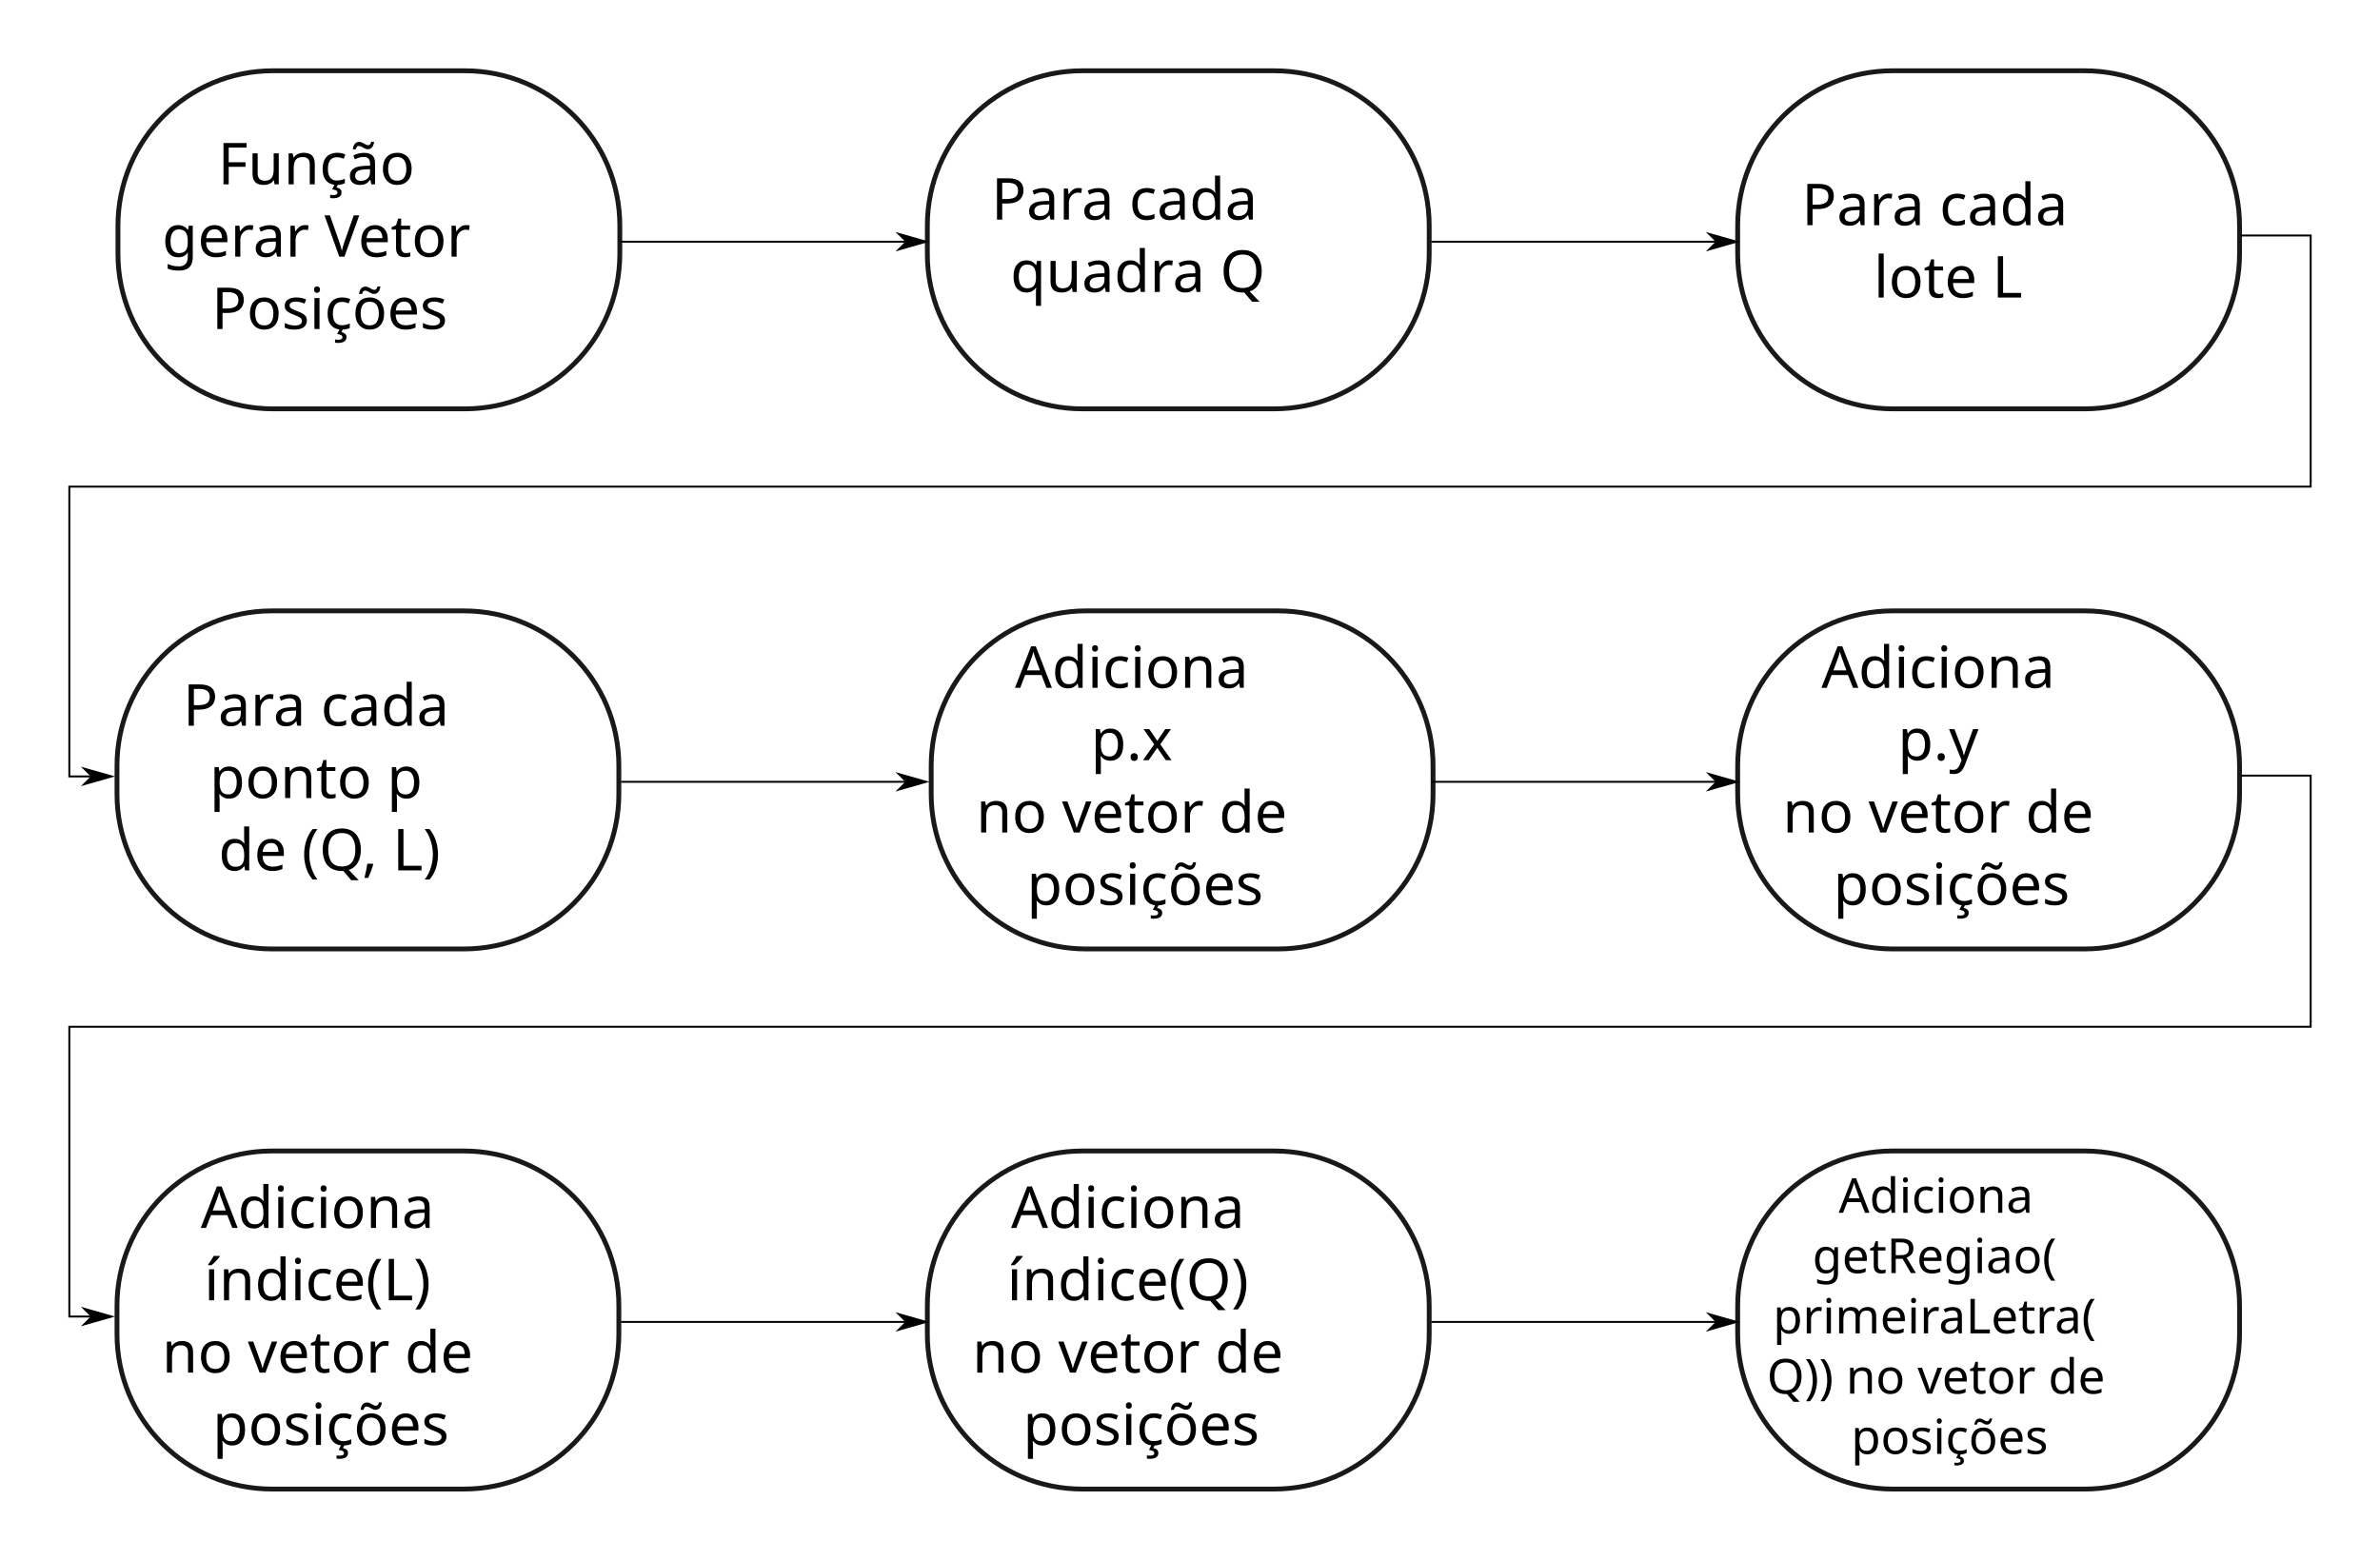
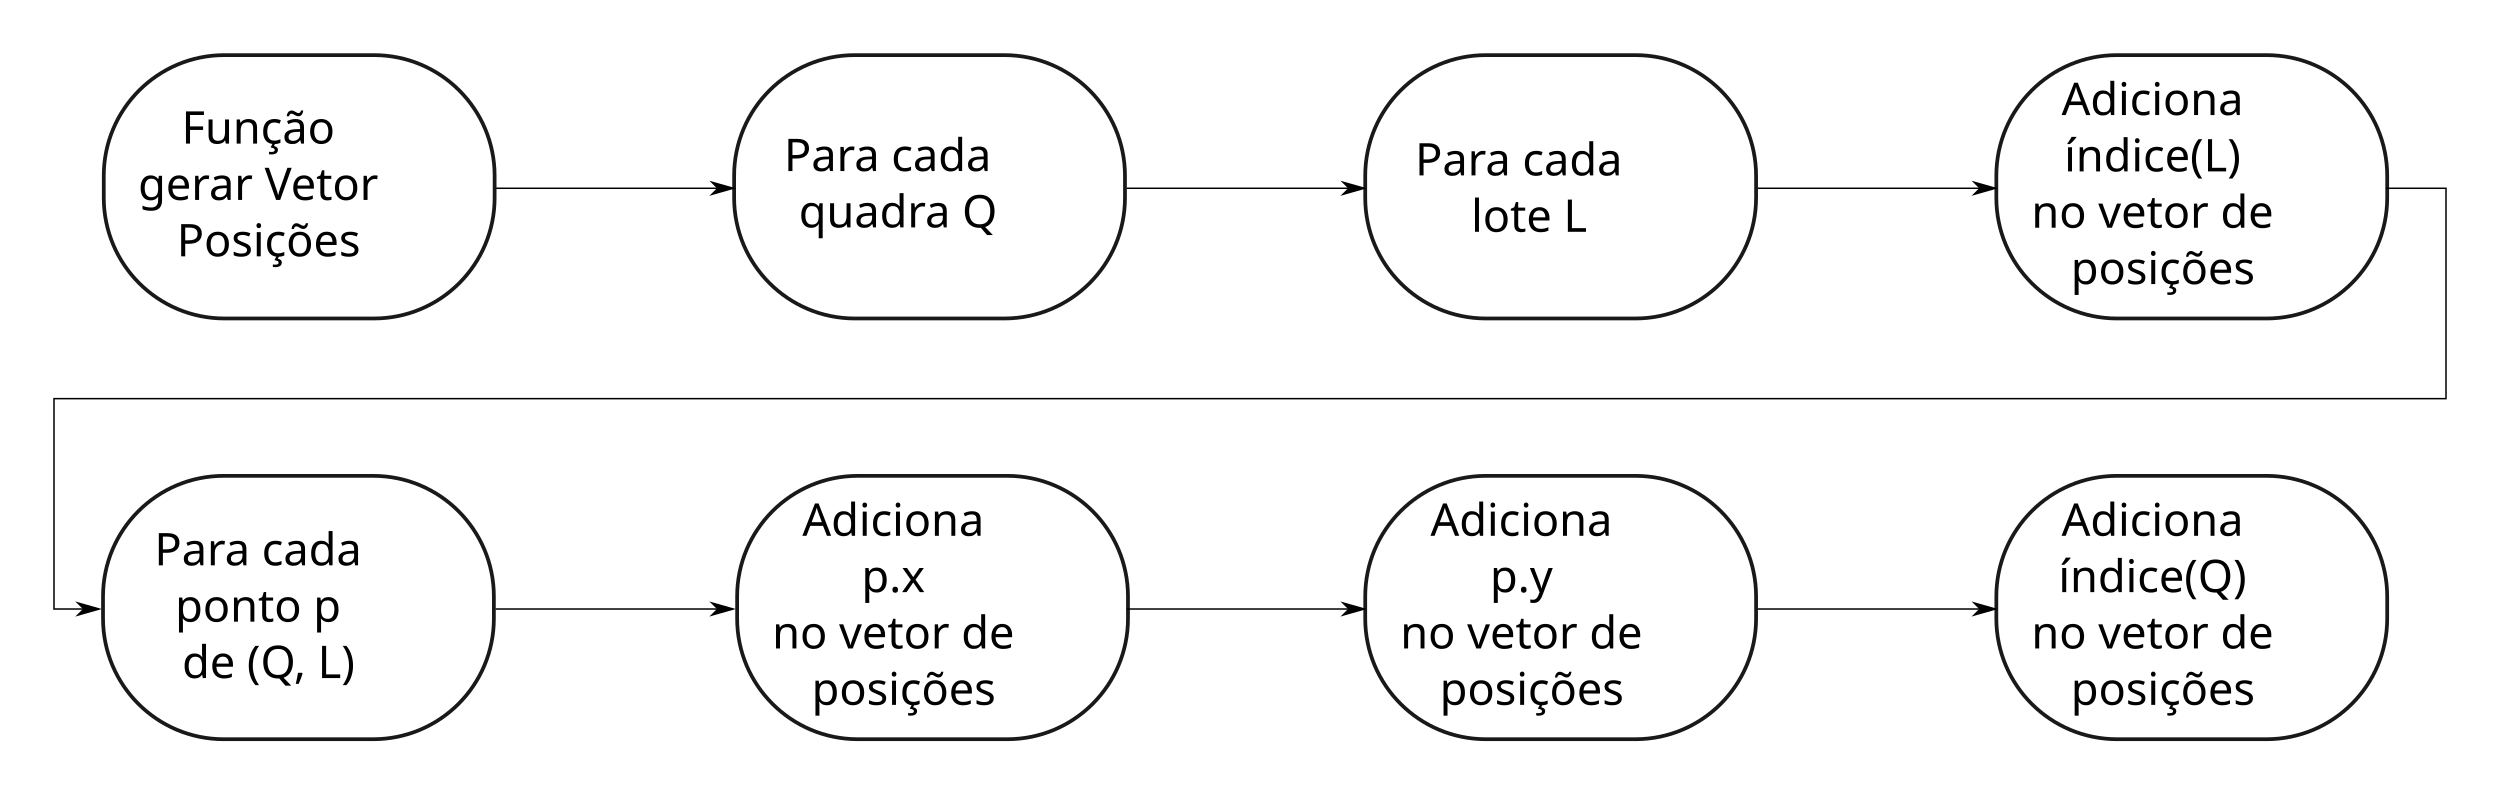
- <svg xmlns="http://www.w3.org/2000/svg" width="348.136mm" height="228.213mm" viewBox="0 0 1233.554 808.628" id="svg2" version="1.1">
+ <svg xmlns="http://www.w3.org/2000/svg" width="469.544mm" height="149.19mm" viewBox="0 0 1663.74 528.628" id="svg2" version="1.1">
  <defs id="defs4">
+     <marker orient="auto" refY="0" refX="0" id="marker5167" style="overflow:visible">
+       <path id="path5169" d="M 0,0 5,-5 -12.5,0 5,5 0,0 Z" style="fill:#000000;fill-opacity:1;fill-rule:evenodd;stroke:#000000;stroke-width:1pt;stroke-opacity:1" transform="matrix(-0.8,0,0,-0.8,-10,0)" />
+     </marker>
+     <marker style="overflow:visible" id="marker4789" refX="0" refY="0" orient="auto">
+       <path transform="matrix(-0.8,0,0,-0.8,-10,0)" style="fill:#000000;fill-opacity:1;fill-rule:evenodd;stroke:#000000;stroke-width:1pt;stroke-opacity:1" d="M 0,0 5,-5 -12.5,0 5,5 0,0 Z" id="path4791" />
+     </marker>
    <marker orient="auto" refY="0" refX="0" id="marker5943" style="overflow:visible">
      <path id="path5945" d="M 0,0 5,-5 -12.5,0 5,5 0,0 Z" style="fill:#000000;fill-opacity:1;fill-rule:evenodd;stroke:#000000;stroke-width:1pt;stroke-opacity:1" transform="matrix(-0.8,0,0,-0.8,-10,0)" />
    </marker>
    <marker style="overflow:visible" id="marker5051" refX="0" refY="0" orient="auto">
      <path transform="matrix(-0.8,0,0,-0.8,-10,0)" style="fill:#000000;fill-opacity:1;fill-rule:evenodd;stroke:#000000;stroke-width:1pt;stroke-opacity:1" d="M 0,0 5,-5 -12.5,0 5,5 0,0 Z" id="path5053" />
    </marker>
    <marker orient="auto" refY="0" refX="0" id="marker4823" style="overflow:visible">
      <path id="path4825" d="M 0,0 5,-5 -12.5,0 5,5 0,0 Z" style="fill:#000000;fill-opacity:1;fill-rule:evenodd;stroke:#000000;stroke-width:1pt;stroke-opacity:1" transform="matrix(-0.8,0,0,-0.8,-10,0)" />
    </marker>
    <marker orient="auto" refY="0" refX="0" id="marker4477" style="overflow:visible">
      <path id="path4479" d="M 0,0 5,-5 -12.5,0 5,5 0,0 Z" style="fill:#000000;fill-opacity:1;fill-rule:evenodd;stroke:#000000;stroke-width:1pt;stroke-opacity:1" transform="matrix(-0.8,0,0,-0.8,-10,0)" />
    </marker>
    <marker orient="auto" refY="0" refX="0" id="marker5648" style="overflow:visible">
      <path id="path5650" d="M 0,0 5,-5 -12.5,0 5,5 0,0 Z" style="fill:#000000;fill-opacity:1;fill-rule:evenodd;stroke:#000000;stroke-width:1pt;stroke-opacity:1" transform="matrix(-0.8,0,0,-0.8,-10,0)" />
-     </marker>
-     <marker style="overflow:visible" id="marker5032" refX="0" refY="0" orient="auto">
-       <path transform="matrix(-0.8,0,0,-0.8,-10,0)" style="fill:#000000;fill-opacity:1;fill-rule:evenodd;stroke:#000000;stroke-width:1pt;stroke-opacity:1" d="M 0,0 5,-5 -12.5,0 5,5 0,0 Z" id="path5034" />
    </marker>
    <marker orient="auto" refY="0" refX="0" id="marker7791" style="overflow:visible">
      <path id="path7793" d="M 0,0 5,-5 -12.5,0 5,5 0,0 Z" style="fill:#000000;fill-opacity:1;fill-rule:evenodd;stroke:#000000;stroke-width:1pt;stroke-opacity:1" transform="matrix(-0.8,0,0,-0.8,-10,0)" />
    </marker>
    <marker orient="auto" refY="0" refX="0" id="marker4404" style="overflow:visible">
      <path id="path4406" d="M 0,0 5,-5 -12.5,0 5,5 0,0 Z" style="fill:#000000;fill-opacity:1;fill-rule:evenodd;stroke:#000000;stroke-width:1pt;stroke-opacity:1" transform="matrix(-0.8,0,0,-0.8,-10,0)" />
    </marker>
    <marker style="overflow:visible" id="marker8081" refX="0" refY="0" orient="auto">
      <path transform="matrix(-0.8,0,0,-0.8,-10,0)" style="fill:#000000;fill-opacity:1;fill-rule:evenodd;stroke:#000000;stroke-width:1pt;stroke-opacity:1" d="M 0,0 5,-5 -12.5,0 5,5 0,0 Z" id="path8083" />
    </marker>
    <marker style="overflow:visible" id="marker7903" refX="0" refY="0" orient="auto">
      <path transform="matrix(-0.8,0,0,-0.8,-10,0)" style="fill:#000000;fill-opacity:1;fill-rule:evenodd;stroke:#000000;stroke-width:1pt;stroke-opacity:1" d="M 0,0 5,-5 -12.5,0 5,5 0,0 Z" id="path7905" />
    </marker>
    <marker style="overflow:visible" id="marker7731" refX="0" refY="0" orient="auto">
      <path transform="matrix(-0.8,0,0,-0.8,-10,0)" style="fill:#000000;fill-opacity:1;fill-rule:evenodd;stroke:#000000;stroke-width:1pt;stroke-opacity:1" d="M 0,0 5,-5 -12.5,0 5,5 0,0 Z" id="path7733" />
    </marker>
    <marker style="overflow:visible" id="marker7565" refX="0" refY="0" orient="auto">
      <path transform="matrix(-0.8,0,0,-0.8,-10,0)" style="fill:#000000;fill-opacity:1;fill-rule:evenodd;stroke:#000000;stroke-width:1pt;stroke-opacity:1" d="M 0,0 5,-5 -12.5,0 5,5 0,0 Z" id="path7567" />
    </marker>
    <marker style="overflow:visible" id="marker7405" refX="0" refY="0" orient="auto">
      <path transform="matrix(-0.8,0,0,-0.8,-10,0)" style="fill:#000000;fill-opacity:1;fill-rule:evenodd;stroke:#000000;stroke-width:1pt;stroke-opacity:1" d="M 0,0 5,-5 -12.5,0 5,5 0,0 Z" id="path7407" />
    </marker>
    <marker style="overflow:visible" id="marker7251" refX="0" refY="0" orient="auto">
      <path transform="matrix(-0.8,0,0,-0.8,-10,0)" style="fill:#000000;fill-opacity:1;fill-rule:evenodd;stroke:#000000;stroke-width:1pt;stroke-opacity:1" d="M 0,0 5,-5 -12.5,0 5,5 0,0 Z" id="path7253" />
    </marker>
    <marker style="overflow:visible" id="marker7103" refX="0" refY="0" orient="auto">
      <path transform="matrix(-0.8,0,0,-0.8,-10,0)" style="fill:#000000;fill-opacity:1;fill-rule:evenodd;stroke:#000000;stroke-width:1pt;stroke-opacity:1" d="M 0,0 5,-5 -12.5,0 5,5 0,0 Z" id="path7105" />
    </marker>
    <marker style="overflow:visible" id="marker6961" refX="0" refY="0" orient="auto">
      <path transform="matrix(-0.8,0,0,-0.8,-10,0)" style="fill:#000000;fill-opacity:1;fill-rule:evenodd;stroke:#000000;stroke-width:1pt;stroke-opacity:1" d="M 0,0 5,-5 -12.5,0 5,5 0,0 Z" id="path6963" />
    </marker>
    <marker style="overflow:visible" id="marker6825" refX="0" refY="0" orient="auto">
      <path transform="matrix(-0.8,0,0,-0.8,-10,0)" style="fill:#000000;fill-opacity:1;fill-rule:evenodd;stroke:#000000;stroke-width:1pt;stroke-opacity:1" d="M 0,0 5,-5 -12.5,0 5,5 0,0 Z" id="path6827" />
    </marker>
    <marker style="overflow:visible" id="marker6695" refX="0" refY="0" orient="auto">
      <path transform="matrix(-0.8,0,0,-0.8,-10,0)" style="fill:#000000;fill-opacity:1;fill-rule:evenodd;stroke:#000000;stroke-width:1pt;stroke-opacity:1" d="M 0,0 5,-5 -12.5,0 5,5 0,0 Z" id="path6697" />
    </marker>
    <marker style="overflow:visible" id="marker6571" refX="0" refY="0" orient="auto">
      <path transform="matrix(-0.8,0,0,-0.8,-10,0)" style="fill:#000000;fill-opacity:1;fill-rule:evenodd;stroke:#000000;stroke-width:1pt;stroke-opacity:1" d="M 0,0 5,-5 -12.5,0 5,5 0,0 Z" id="path6573" />
    </marker>
    <marker style="overflow:visible" id="marker6453" refX="0" refY="0" orient="auto">
      <path transform="matrix(-0.8,0,0,-0.8,-10,0)" style="fill:#000000;fill-opacity:1;fill-rule:evenodd;stroke:#000000;stroke-width:1pt;stroke-opacity:1" d="M 0,0 5,-5 -12.5,0 5,5 0,0 Z" id="path6455" />
    </marker>
    <marker style="overflow:visible" id="marker6341" refX="0" refY="0" orient="auto">
      <path transform="matrix(-0.8,0,0,-0.8,-10,0)" style="fill:#000000;fill-opacity:1;fill-rule:evenodd;stroke:#000000;stroke-width:1pt;stroke-opacity:1" d="M 0,0 5,-5 -12.5,0 5,5 0,0 Z" id="path6343" />
    </marker>
    <marker style="overflow:visible" id="marker6235" refX="0" refY="0" orient="auto">
      <path transform="matrix(-0.8,0,0,-0.8,-10,0)" style="fill:#000000;fill-opacity:1;fill-rule:evenodd;stroke:#000000;stroke-width:1pt;stroke-opacity:1" d="M 0,0 5,-5 -12.5,0 5,5 0,0 Z" id="path6237" />
    </marker>
    <marker style="overflow:visible" id="marker6135" refX="0" refY="0" orient="auto">
      <path transform="matrix(-0.8,0,0,-0.8,-10,0)" style="fill:#000000;fill-opacity:1;fill-rule:evenodd;stroke:#000000;stroke-width:1pt;stroke-opacity:1" d="M 0,0 5,-5 -12.5,0 5,5 0,0 Z" id="path6137" />
    </marker>
    <marker style="overflow:visible" id="marker6041" refX="0" refY="0" orient="auto">
      <path transform="matrix(-0.8,0,0,-0.8,-10,0)" style="fill:#000000;fill-opacity:1;fill-rule:evenodd;stroke:#000000;stroke-width:1pt;stroke-opacity:1" d="M 0,0 5,-5 -12.5,0 5,5 0,0 Z" id="path6043" />
    </marker>
    <marker style="overflow:visible" id="marker5953" refX="0" refY="0" orient="auto">
      <path transform="matrix(-0.8,0,0,-0.8,-10,0)" style="fill:#000000;fill-opacity:1;fill-rule:evenodd;stroke:#000000;stroke-width:1pt;stroke-opacity:1" d="M 0,0 5,-5 -12.5,0 5,5 0,0 Z" id="path5955" />
    </marker>
    <marker style="overflow:visible" id="marker5871" refX="0" refY="0" orient="auto">
      <path transform="matrix(-0.8,0,0,-0.8,-10,0)" style="fill:#000000;fill-opacity:1;fill-rule:evenodd;stroke:#000000;stroke-width:1pt;stroke-opacity:1" d="M 0,0 5,-5 -12.5,0 5,5 0,0 Z" id="path5873" />
    </marker>
    <marker style="overflow:visible" id="marker5795" refX="0" refY="0" orient="auto">
      <path transform="matrix(-0.8,0,0,-0.8,-10,0)" style="fill:#000000;fill-opacity:1;fill-rule:evenodd;stroke:#000000;stroke-width:1pt;stroke-opacity:1" d="M 0,0 5,-5 -12.5,0 5,5 0,0 Z" id="path5797" />
    </marker>
    <marker style="overflow:visible" id="marker5725" refX="0" refY="0" orient="auto">
      <path transform="matrix(-0.8,0,0,-0.8,-10,0)" style="fill:#000000;fill-opacity:1;fill-rule:evenodd;stroke:#000000;stroke-width:1pt;stroke-opacity:1" d="M 0,0 5,-5 -12.5,0 5,5 0,0 Z" id="path5727" />
    </marker>
    <marker style="overflow:visible" id="marker5661" refX="0" refY="0" orient="auto">
      <path transform="matrix(-0.8,0,0,-0.8,-10,0)" style="fill:#000000;fill-opacity:1;fill-rule:evenodd;stroke:#000000;stroke-width:1pt;stroke-opacity:1" d="M 0,0 5,-5 -12.5,0 5,5 0,0 Z" id="path5663" />
    </marker>
    <marker style="overflow:visible" id="marker5603" refX="0" refY="0" orient="auto">
      <path transform="matrix(-0.8,0,0,-0.8,-10,0)" style="fill:#000000;fill-opacity:1;fill-rule:evenodd;stroke:#000000;stroke-width:1pt;stroke-opacity:1" d="M 0,0 5,-5 -12.5,0 5,5 0,0 Z" id="path5605" />
    </marker>
    <marker style="overflow:visible" id="marker5551" refX="0" refY="0" orient="auto">
      <path transform="matrix(-0.8,0,0,-0.8,-10,0)" style="fill:#000000;fill-opacity:1;fill-rule:evenodd;stroke:#000000;stroke-width:1pt;stroke-opacity:1" d="M 0,0 5,-5 -12.5,0 5,5 0,0 Z" id="path5553" />
    </marker>
    <marker style="overflow:visible" id="marker5505" refX="0" refY="0" orient="auto">
      <path transform="matrix(-0.8,0,0,-0.8,-10,0)" style="fill:#000000;fill-opacity:1;fill-rule:evenodd;stroke:#000000;stroke-width:1pt;stroke-opacity:1" d="M 0,0 5,-5 -12.5,0 5,5 0,0 Z" id="path5507" />
    </marker>
    <marker style="overflow:visible" id="marker5465" refX="0" refY="0" orient="auto">
      <path transform="matrix(-0.8,0,0,-0.8,-10,0)" style="fill:#000000;fill-opacity:1;fill-rule:evenodd;stroke:#000000;stroke-width:1pt;stroke-opacity:1" d="M 0,0 5,-5 -12.5,0 5,5 0,0 Z" id="path5467" />
    </marker>
    <marker style="overflow:visible" id="marker5431" refX="0" refY="0" orient="auto">
      <path transform="matrix(-0.8,0,0,-0.8,-10,0)" style="fill:#000000;fill-opacity:1;fill-rule:evenodd;stroke:#000000;stroke-width:1pt;stroke-opacity:1" d="M 0,0 5,-5 -12.5,0 5,5 0,0 Z" id="path5433" />
    </marker>
    <marker style="overflow:visible" id="marker5403" refX="0" refY="0" orient="auto">
      <path transform="matrix(-0.8,0,0,-0.8,-10,0)" style="fill:#000000;fill-opacity:1;fill-rule:evenodd;stroke:#000000;stroke-width:1pt;stroke-opacity:1" d="M 0,0 5,-5 -12.5,0 5,5 0,0 Z" id="path5405" />
    </marker>
    <marker style="overflow:visible" id="marker5381" refX="0" refY="0" orient="auto">
      <path transform="matrix(-0.8,0,0,-0.8,-10,0)" style="fill:#000000;fill-opacity:1;fill-rule:evenodd;stroke:#000000;stroke-width:1pt;stroke-opacity:1" d="M 0,0 5,-5 -12.5,0 5,5 0,0 Z" id="path5383" />
    </marker>
  </defs>
-   <g id="layer1" transform="translate(8.546315,450.0673)">
+   <g id="layer1" transform="translate(16.46397,450.0673)">
    <text xml:space="preserve" style="font-style:normal;font-weight:normal;font-size:30px;line-height:125%;font-family:sans-serif;text-align:center;letter-spacing:0px;word-spacing:0px;writing-mode:lr-tb;text-anchor:middle;fill:#000000;fill-opacity:1;stroke:none;stroke-width:1px;stroke-linecap:butt;stroke-linejoin:miter;stroke-opacity:1" x="109.602" y="131.608" id="text4138">
      <tspan id="tspan4140" x="109.602" y="131.608" />
    </text>
    <rect style="fill:none;fill-opacity:1;stroke:#1b1918;stroke-width:2.5;stroke-linecap:butt;stroke-linejoin:bevel;stroke-miterlimit:4;stroke-dasharray:none;stroke-dashoffset:0;stroke-opacity:1" id="rect4136" width="260.114" height="175.261" x="52.592" y="-413.384" ry="80.307" />
    <text xml:space="preserve" style="font-style:normal;font-weight:normal;font-size:30px;line-height:125%;font-family:sans-serif;text-align:center;letter-spacing:0px;word-spacing:0px;writing-mode:lr-tb;text-anchor:middle;fill:#000000;fill-opacity:1;stroke:none;stroke-width:1px;stroke-linecap:butt;stroke-linejoin:miter;stroke-opacity:1" x="181.821" y="-354.494" id="text4142">
      <tspan id="tspan4390" x="186.597" y="-354.494">Função </tspan>
      <tspan id="tspan5086" x="186.597" y="-316.994">gerar Vetor </tspan>
      <tspan id="tspan5088" x="181.821" y="-279.494">Posições</tspan>
    </text>
    <rect ry="80.307" y="-413.384" x="472.092" height="175.261" width="260.114" id="rect4152" style="fill:none;fill-opacity:1;stroke:#1b1918;stroke-width:2.5;stroke-linecap:butt;stroke-linejoin:bevel;stroke-miterlimit:4;stroke-dasharray:none;stroke-dashoffset:0;stroke-opacity:1" />
    <text id="text4154" y="-336.227" x="600.677" style="font-style:normal;font-weight:normal;font-size:30px;line-height:125%;font-family:sans-serif;text-align:center;letter-spacing:0px;word-spacing:0px;writing-mode:lr-tb;text-anchor:middle;fill:#000000;fill-opacity:1;stroke:none;stroke-width:1px;stroke-linecap:butt;stroke-linejoin:miter;stroke-opacity:1" xml:space="preserve">
      <tspan y="-336.227" x="605.452" id="tspan5090">Para cada </tspan>
      <tspan y="-298.727" x="600.677" id="tspan4444">quadra Q</tspan>
    </text>
    <flowRoot xml:space="preserve" id="flowRoot4283" style="font-style:normal;font-weight:normal;font-size:30px;line-height:125%;font-family:sans-serif;text-align:center;letter-spacing:0px;word-spacing:0px;writing-mode:lr-tb;text-anchor:middle;fill:#000000;fill-opacity:1;stroke:none;stroke-width:1px;stroke-linecap:butt;stroke-linejoin:miter;stroke-opacity:1">
      <flowRegion id="flowRegion4285">
        <rect id="rect4287" width="486.894" height="332.34" x="2272.843" y="38.169" />
      </flowRegion>
      <flowPara id="flowPara4289" />
    </flowRoot>
    <flowRoot xml:space="preserve" id="flowRoot4377" style="font-style:normal;font-weight:normal;font-size:30px;line-height:125%;font-family:sans-serif;text-align:center;letter-spacing:0px;word-spacing:0px;writing-mode:lr-tb;text-anchor:middle;fill:#000000;fill-opacity:1;stroke:none;stroke-width:1px;stroke-linecap:butt;stroke-linejoin:miter;stroke-opacity:1">
      <flowRegion id="flowRegion4379">
        <rect id="rect4381" width="431.335" height="290.924" x="1154.604" y="267.474" />
      </flowRegion>
      <flowPara id="flowPara4383" />
    </flowRoot>
    <path style="fill:none;fill-rule:evenodd;stroke:#000000;stroke-width:0.994px;stroke-linecap:butt;stroke-linejoin:miter;stroke-opacity:1;marker-end:url(#marker7903)" d="m 313.344,-324.77 157.98,0" id="path5043" />
    <rect style="fill:none;fill-opacity:1;stroke:#1b1918;stroke-width:2.5;stroke-linecap:butt;stroke-linejoin:bevel;stroke-miterlimit:4;stroke-dasharray:none;stroke-dashoffset:0;stroke-opacity:1" id="rect4869" width="260.114" height="175.261" x="892.092" y="-413.384" ry="80.307" />
    <text xml:space="preserve" style="font-style:normal;font-weight:normal;font-size:30px;line-height:125%;font-family:sans-serif;text-align:center;letter-spacing:0px;word-spacing:0px;writing-mode:lr-tb;text-anchor:middle;fill:#000000;fill-opacity:1;stroke:none;stroke-width:1px;stroke-linecap:butt;stroke-linejoin:miter;stroke-opacity:1" x="1020.677" y="-333.319" id="text4871">
      <tspan x="1025.452" y="-333.319" id="tspan4935">Para cada </tspan>
      <tspan x="1020.677" y="-295.819" id="tspan4402">lote L</tspan>
    </text>
    <path id="path4883" d="m 733.344,-324.77 157.98,0" style="fill:none;fill-rule:evenodd;stroke:#000000;stroke-width:0.994px;stroke-linecap:butt;stroke-linejoin:miter;stroke-opacity:1;marker-end:url(#marker4404)" />
    <rect ry="80.307" y="-133.384" x="52.092" height="175.261" width="260.114" id="rect4594" style="fill:none;fill-opacity:1;stroke:#1b1918;stroke-width:2.5;stroke-linecap:butt;stroke-linejoin:bevel;stroke-miterlimit:4;stroke-dasharray:none;stroke-dashoffset:0;stroke-opacity:1" />
    <text id="text5092" y="-73.835" x="181.702" style="font-style:normal;font-weight:normal;font-size:30px;line-height:125%;font-family:sans-serif;text-align:center;letter-spacing:0px;word-spacing:0px;writing-mode:lr-tb;text-anchor:middle;fill:#000000;fill-opacity:1;stroke:none;stroke-width:1px;stroke-linecap:butt;stroke-linejoin:miter;stroke-opacity:1" xml:space="preserve">
      <tspan id="tspan5100" y="-73.835" x="186.478">Para cada </tspan>
      <tspan y="-36.335" x="186.478" id="tspan4456">ponto p </tspan>
      <tspan y="1.165" x="181.702" id="tspan4458">de (Q, L)</tspan>
    </text>
    <rect ry="80.307" y="-133.384" x="474.092" height="175.261" width="260.114" id="rect5135" style="fill:none;fill-opacity:1;stroke:#1b1918;stroke-width:2.5;stroke-linecap:butt;stroke-linejoin:bevel;stroke-miterlimit:4;stroke-dasharray:none;stroke-dashoffset:0;stroke-opacity:1" />
    <text id="text5137" y="-93.5" x="604.442" style="font-style:normal;font-weight:normal;font-size:30px;line-height:125%;font-family:sans-serif;text-align:center;letter-spacing:0px;word-spacing:0px;writing-mode:lr-tb;text-anchor:middle;fill:#000000;fill-opacity:1;stroke:none;stroke-width:1px;stroke-linecap:butt;stroke-linejoin:miter;stroke-opacity:1" xml:space="preserve">
      <tspan y="-93.5" x="609.217" id="tspan5168">Adiciona </tspan>
      <tspan y="-56" x="609.217" id="tspan4470">p.x </tspan>
      <tspan y="-18.5" x="609.217" id="tspan4472">no vetor de </tspan>
      <tspan y="19" x="604.442" id="tspan4474">posições</tspan>
    </text>
    <rect style="fill:none;fill-opacity:1;stroke:#1b1918;stroke-width:2.5;stroke-linecap:butt;stroke-linejoin:bevel;stroke-miterlimit:4;stroke-dasharray:none;stroke-dashoffset:0;stroke-opacity:1" id="rect4942" width="260.114" height="175.261" x="892.092" y="-133.384" ry="80.307" />
    <path id="path4950" d="m 733.344,-44.77 157.98,0" style="fill:none;fill-rule:evenodd;stroke:#000000;stroke-width:0.994px;stroke-linecap:butt;stroke-linejoin:miter;stroke-opacity:1;marker-end:url(#marker4823)" />
    <text xml:space="preserve" style="font-style:normal;font-weight:normal;font-size:30px;line-height:125%;font-family:sans-serif;text-align:center;letter-spacing:0px;word-spacing:0px;writing-mode:lr-tb;text-anchor:middle;fill:#000000;fill-opacity:1;stroke:none;stroke-width:1px;stroke-linecap:butt;stroke-linejoin:miter;stroke-opacity:1" x="1022.442" y="-93.5" id="text4952">
      <tspan id="tspan4954" x="1027.217" y="-93.5">Adiciona </tspan>
      <tspan id="tspan4956" x="1027.217" y="-56">p.y </tspan>
      <tspan id="tspan4958" x="1027.217" y="-18.5">no vetor de </tspan>
      <tspan id="tspan4960" x="1022.442" y="19">posições</tspan>
    </text>
-     <rect ry="80.307" y="146.616" x="52.092" height="175.261" width="260.114" id="rect4962" style="fill:none;fill-opacity:1;stroke:#1b1918;stroke-width:2.5;stroke-linecap:butt;stroke-linejoin:bevel;stroke-miterlimit:4;stroke-dasharray:none;stroke-dashoffset:0;stroke-opacity:1" />
-     <text id="text4966" y="186.5" x="182.442" style="font-style:normal;font-weight:normal;font-size:30px;line-height:125%;font-family:sans-serif;text-align:center;letter-spacing:0px;word-spacing:0px;writing-mode:lr-tb;text-anchor:middle;fill:#000000;fill-opacity:1;stroke:none;stroke-width:1px;stroke-linecap:butt;stroke-linejoin:miter;stroke-opacity:1" xml:space="preserve">
-       <tspan y="186.5" x="187.217" id="tspan4968">Adiciona </tspan>
-       <tspan y="224" x="187.217" id="tspan4970">índice(L) </tspan>
-       <tspan y="261.5" x="187.217" id="tspan4972">no vetor de </tspan>
-       <tspan y="299" x="182.442" id="tspan4974">posições</tspan>
+     <rect ry="80.307" y="-413.384" x="1312.092" height="175.261" width="260.114" id="rect4962" style="fill:none;fill-opacity:1;stroke:#1b1918;stroke-width:2.5;stroke-linecap:butt;stroke-linejoin:bevel;stroke-miterlimit:4;stroke-dasharray:none;stroke-dashoffset:0;stroke-opacity:1" />
+     <text id="text4966" y="-373.5" x="1442.442" style="font-style:normal;font-weight:normal;font-size:30px;line-height:125%;font-family:sans-serif;text-align:center;letter-spacing:0px;word-spacing:0px;writing-mode:lr-tb;text-anchor:middle;fill:#000000;fill-opacity:1;stroke:none;stroke-width:1px;stroke-linecap:butt;stroke-linejoin:miter;stroke-opacity:1" xml:space="preserve">
+       <tspan y="-373.5" x="1447.217" id="tspan4968">Adiciona </tspan>
+       <tspan y="-336" x="1447.217" id="tspan4970">índice(L) </tspan>
+       <tspan y="-298.5" x="1447.217" id="tspan4972">no vetor de </tspan>
+       <tspan y="-261" x="1442.442" id="tspan4974">posições</tspan>
    </text>
-     <path style="fill:none;fill-rule:evenodd;stroke:#000000;stroke-width:0.997;stroke-linecap:butt;stroke-linejoin:miter;stroke-miterlimit:4;stroke-dasharray:none;stroke-opacity:1;marker-end:url(#marker5032)" d="m 1152.774,-327.987 36.303,0 0,130.198 -1161.691,0 0,150.228 21.782,0" id="path5016" />
-     <rect style="fill:none;fill-opacity:1;stroke:#1b1918;stroke-width:2.5;stroke-linecap:butt;stroke-linejoin:bevel;stroke-miterlimit:4;stroke-dasharray:none;stroke-dashoffset:0;stroke-opacity:1" id="rect4478" width="260.114" height="175.261" x="472.092" y="146.616" ry="80.307" />
-     <path id="path4480" d="m 313.344,235.23 157.98,0" style="fill:none;fill-rule:evenodd;stroke:#000000;stroke-width:0.994px;stroke-linecap:butt;stroke-linejoin:miter;stroke-opacity:1;marker-end:url(#marker7903)" />
-     <text xml:space="preserve" style="font-style:normal;font-weight:normal;font-size:30px;line-height:125%;font-family:sans-serif;text-align:center;letter-spacing:0px;word-spacing:0px;writing-mode:lr-tb;text-anchor:middle;fill:#000000;fill-opacity:1;stroke:none;stroke-width:1px;stroke-linecap:butt;stroke-linejoin:miter;stroke-opacity:1" x="602.442" y="186.5" id="text4482">
-       <tspan id="tspan4484" x="607.217" y="186.5">Adiciona </tspan>
-       <tspan id="tspan4486" x="607.217" y="224">índice(Q) </tspan>
-       <tspan id="tspan4488" x="607.217" y="261.5">no vetor de </tspan>
-       <tspan id="tspan4490" x="602.442" y="299">posições</tspan>
-     </text>
-     <rect ry="80.307" y="146.616" x="892.092" height="175.261" width="260.114" id="rect4457" style="fill:none;fill-opacity:1;stroke:#1b1918;stroke-width:2.5;stroke-linecap:butt;stroke-linejoin:bevel;stroke-miterlimit:4;stroke-dasharray:none;stroke-dashoffset:0;stroke-opacity:1" />
-     <path style="fill:none;fill-rule:evenodd;stroke:#000000;stroke-width:0.994px;stroke-linecap:butt;stroke-linejoin:miter;stroke-opacity:1;marker-end:url(#marker7903)" d="m 733.344,235.23 157.98,0" id="path4459" />
-     <text id="text4461" y="178.643" x="1021.447" style="font-style:normal;font-weight:normal;font-size:30px;line-height:125%;font-family:sans-serif;text-align:center;letter-spacing:0px;word-spacing:0px;writing-mode:lr-tb;text-anchor:middle;fill:#000000;fill-opacity:1;stroke:none;stroke-width:1px;stroke-linecap:butt;stroke-linejoin:miter;stroke-opacity:1" xml:space="preserve">
-       <tspan y="178.643" x="1025.427" id="tspan4463" style="font-size:25px">Adiciona </tspan>
-       <tspan y="209.893" x="1021.447" id="tspan4465" style="font-size:25px">getRegiao(</tspan>
-       <tspan y="241.143" x="1021.447" id="tspan4471" style="font-size:25px">primeiraLetra(</tspan>
-       <tspan y="272.393" x="1025.427" id="tspan4467" style="font-size:25px">Q)) no vetor de </tspan>
-       <tspan y="303.643" x="1021.447" id="tspan4469" style="font-size:25px">posições</tspan>
+     <rect style="fill:none;fill-opacity:1;stroke:#1b1918;stroke-width:2.5;stroke-linecap:butt;stroke-linejoin:bevel;stroke-miterlimit:4;stroke-dasharray:none;stroke-dashoffset:0;stroke-opacity:1" id="rect4478" width="260.114" height="175.261" x="1312.092" y="-133.384" ry="80.307" />
+     <path id="path4480" d="m 1153.344,-44.77 157.98,0" style="fill:none;fill-rule:evenodd;stroke:#000000;stroke-width:0.994px;stroke-linecap:butt;stroke-linejoin:miter;stroke-opacity:1;marker-end:url(#marker7903)" />
+     <text xml:space="preserve" style="font-style:normal;font-weight:normal;font-size:30px;line-height:125%;font-family:sans-serif;text-align:center;letter-spacing:0px;word-spacing:0px;writing-mode:lr-tb;text-anchor:middle;fill:#000000;fill-opacity:1;stroke:none;stroke-width:1px;stroke-linecap:butt;stroke-linejoin:miter;stroke-opacity:1" x="1442.442" y="-93.5" id="text4482">
+       <tspan id="tspan4484" x="1447.217" y="-93.5">Adiciona </tspan>
+       <tspan id="tspan4486" x="1447.217" y="-56">índice(Q) </tspan>
+       <tspan id="tspan4488" x="1447.217" y="-18.5">no vetor de </tspan>
+       <tspan id="tspan4490" x="1442.442" y="19">posições</tspan>
    </text>
    <path style="fill:none;fill-rule:evenodd;stroke:#000000;stroke-width:0.994px;stroke-linecap:butt;stroke-linejoin:miter;stroke-opacity:1;marker-end:url(#marker5051)" d="m 313.344,-44.77 157.98,0" id="path5049" />
-     <path id="path5941" d="m 1152.774,-47.987 36.303,0 0,130.198 -1161.691,0 0,150.228 21.782,0" style="fill:none;fill-rule:evenodd;stroke:#000000;stroke-width:0.997;stroke-linecap:butt;stroke-linejoin:miter;stroke-miterlimit:4;stroke-dasharray:none;stroke-opacity:1;marker-end:url(#marker5943)" />
+     <path style="fill:none;fill-rule:evenodd;stroke:#000000;stroke-width:0.994px;stroke-linecap:butt;stroke-linejoin:miter;stroke-opacity:1;marker-end:url(#marker4789)" d="m 1153.344,-324.77 157.98,0" id="path4787" />
+     <path style="fill:none;fill-rule:evenodd;stroke:#000000;stroke-width:0.999px;stroke-linecap:butt;stroke-linejoin:miter;stroke-opacity:1;marker-end:url(#marker5167)" d="m 1571.422,-324.771 39.922,0 0,140.001 -1591.875,0 0,140.001 29.941,0" id="path5159" />
  </g>
</svg>
